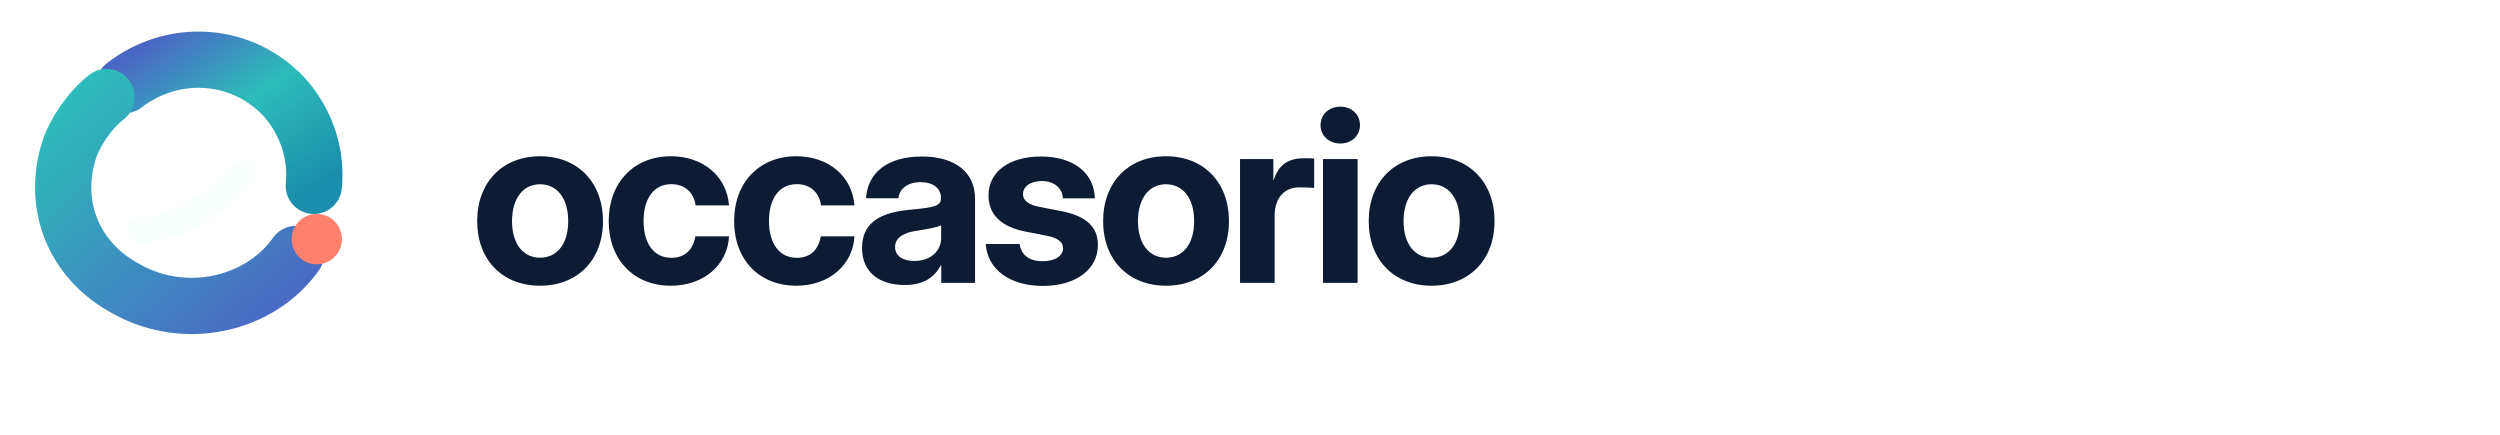
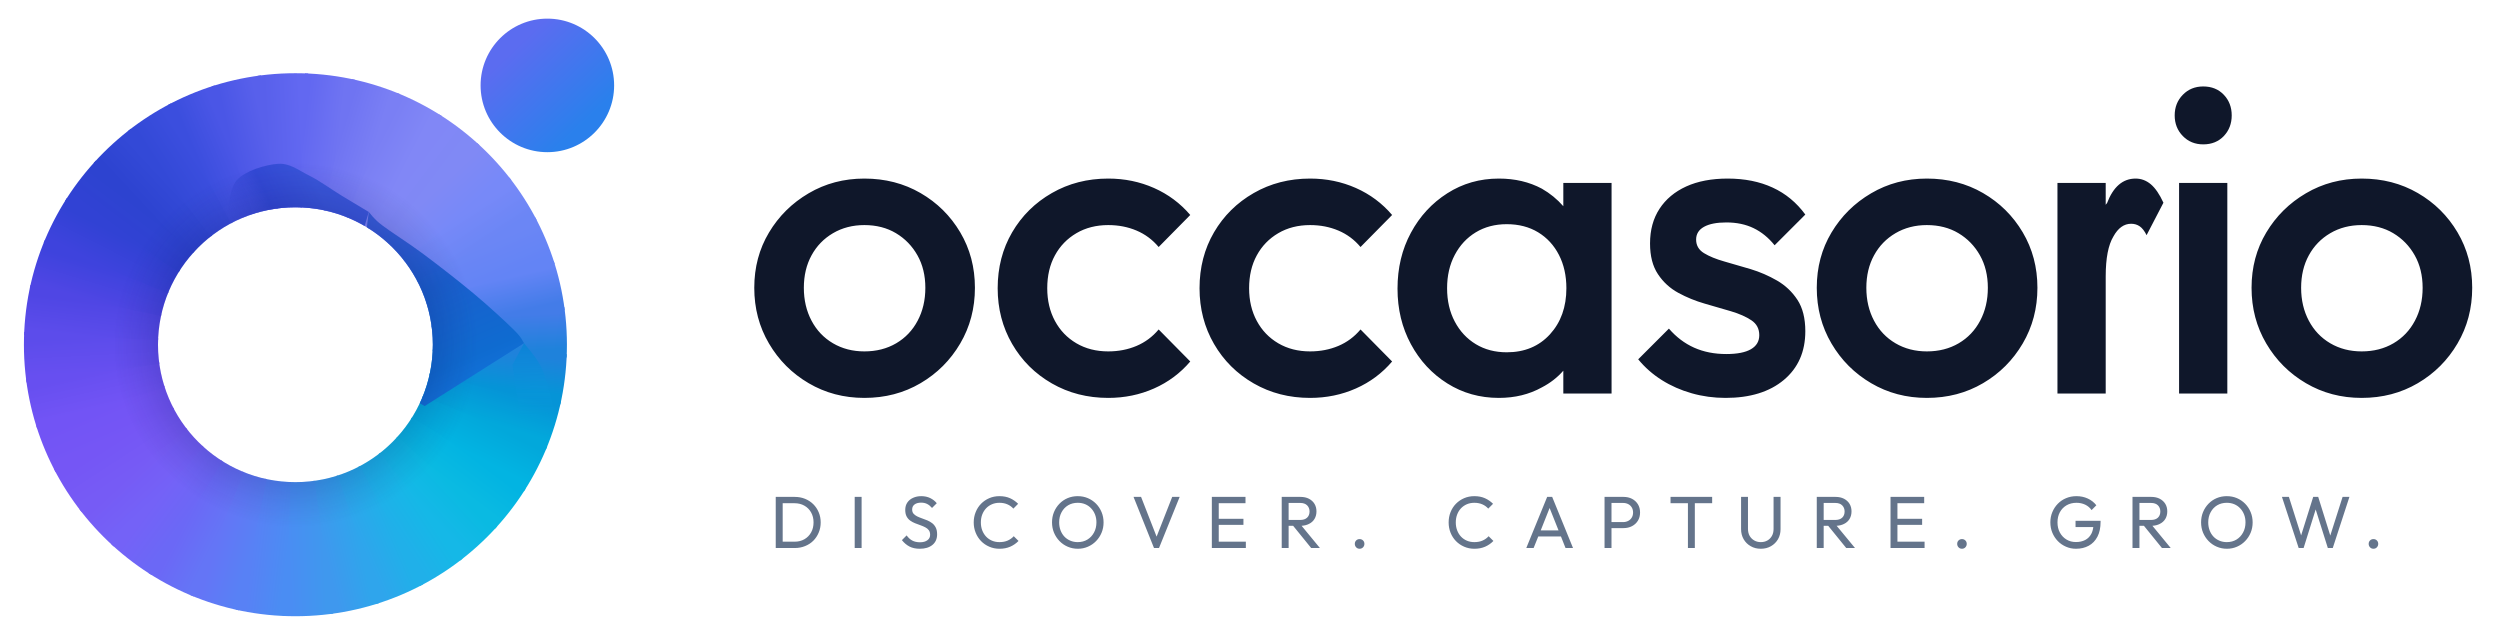
- <svg xmlns="http://www.w3.org/2000/svg" viewBox="0 0 760 132" width="760" height="132" role="img" aria-label="Occasorio - logo_horizontal_claro.svg">
+ <svg xmlns="http://www.w3.org/2000/svg" viewBox="86 56 644 164">
  <defs>
-     <linearGradient id="brand" x1="0" y1="0" x2="1" y2="1">
-       <stop offset="0%" stop-color="#4B67C5" />
-       <stop offset="48%" stop-color="#2CBDB9" />
-       <stop offset="100%" stop-color="#1C8EAD" />
-     </linearGradient>
-     <linearGradient id="glow" x1="0" y1="0" x2="1" y2="1">
-       <stop offset="0%" stop-color="#2CBDB9" />
-       <stop offset="100%" stop-color="#4B67C5" />
+     <linearGradient id="occs0" gradientUnits="userSpaceOnUse" x1="668.1" y1="528.8" x2="654.7" y2="572.7">
+       <stop offset="0" stop-color="#0594d7" />
+       <stop offset="1" stop-color="#02a8db" />
+     </linearGradient>
+     <linearGradient id="occs1" gradientUnits="userSpaceOnUse" x1="654.7" y1="572.7" x2="633.8" y2="613.6">
+       <stop offset="0" stop-color="#02a8db" />
+       <stop offset="1" stop-color="#02b4e2" />
+     </linearGradient>
+     <linearGradient id="occs2" gradientUnits="userSpaceOnUse" x1="633.8" y1="613.6" x2="606.2" y2="650.2">
+       <stop offset="0" stop-color="#02b4e2" />
+       <stop offset="1" stop-color="#0abae2" />
+     </linearGradient>
+     <linearGradient id="occs3" gradientUnits="userSpaceOnUse" x1="606.2" y1="650.2" x2="572.6" y2="681.5">
+       <stop offset="0" stop-color="#0abae2" />
+       <stop offset="1" stop-color="#15b8e7" />
+     </linearGradient>
+     <linearGradient id="occs4" gradientUnits="userSpaceOnUse" x1="572.6" y1="681.5" x2="534.1" y2="706.5">
+       <stop offset="0" stop-color="#15b8e7" />
+       <stop offset="1" stop-color="#20b0e9" />
+     </linearGradient>
+     <linearGradient id="occs5" gradientUnits="userSpaceOnUse" x1="534.1" y1="706.5" x2="491.9" y2="724.5">
+       <stop offset="0" stop-color="#20b0e9" />
+       <stop offset="1" stop-color="#2fa5ec" />
+     </linearGradient>
+     <linearGradient id="occs6" gradientUnits="userSpaceOnUse" x1="491.9" y1="724.5" x2="447.2" y2="734.8">
+       <stop offset="0" stop-color="#2fa5ec" />
+       <stop offset="1" stop-color="#3f98ee" />
+     </linearGradient>
+     <linearGradient id="occs7" gradientUnits="userSpaceOnUse" x1="447.2" y1="734.8" x2="401.3" y2="737.2">
+       <stop offset="0" stop-color="#3f98ee" />
+       <stop offset="1" stop-color="#4a8df3" />
+     </linearGradient>
+     <linearGradient id="occs8" gradientUnits="userSpaceOnUse" x1="401.3" y1="737.2" x2="355.7" y2="731.6">
+       <stop offset="0" stop-color="#4a8df3" />
+       <stop offset="1" stop-color="#5881f5" />
+     </linearGradient>
+     <linearGradient id="occs9" gradientUnits="userSpaceOnUse" x1="355.7" y1="731.6" x2="311.8" y2="718.2">
+       <stop offset="0" stop-color="#5881f5" />
+       <stop offset="1" stop-color="#6475f6" />
+     </linearGradient>
+     <linearGradient id="occs10" gradientUnits="userSpaceOnUse" x1="311.8" y1="718.2" x2="270.9" y2="697.3">
+       <stop offset="0" stop-color="#6475f6" />
+       <stop offset="1" stop-color="#6b68f6" />
+     </linearGradient>
+     <linearGradient id="occs11" gradientUnits="userSpaceOnUse" x1="270.9" y1="697.3" x2="234.3" y2="669.7">
+       <stop offset="0" stop-color="#6b68f6" />
+       <stop offset="1" stop-color="#7462f7" />
+     </linearGradient>
+     <linearGradient id="occs12" gradientUnits="userSpaceOnUse" x1="234.3" y1="669.7" x2="203" y2="636.1">
+       <stop offset="0" stop-color="#7462f7" />
+       <stop offset="1" stop-color="#765bf5" />
+     </linearGradient>
+     <linearGradient id="occs13" gradientUnits="userSpaceOnUse" x1="203" y1="636.1" x2="178" y2="597.6">
+       <stop offset="0" stop-color="#765bf5" />
+       <stop offset="1" stop-color="#7556f5" />
+     </linearGradient>
+     <linearGradient id="occs14" gradientUnits="userSpaceOnUse" x1="178" y1="597.6" x2="160" y2="555.4">
+       <stop offset="0" stop-color="#7556f5" />
+       <stop offset="1" stop-color="#7254f5" />
+     </linearGradient>
+     <linearGradient id="occs15" gradientUnits="userSpaceOnUse" x1="160" y1="555.4" x2="149.7" y2="510.7">
+       <stop offset="0" stop-color="#7254f5" />
+       <stop offset="1" stop-color="#674ff0" />
+     </linearGradient>
+     <linearGradient id="occs16" gradientUnits="userSpaceOnUse" x1="149.7" y1="510.7" x2="147.3" y2="464.8">
+       <stop offset="0" stop-color="#674ff0" />
+       <stop offset="1" stop-color="#5c4ceb" />
+     </linearGradient>
+     <linearGradient id="occs17" gradientUnits="userSpaceOnUse" x1="147.3" y1="464.8" x2="152.9" y2="419.2">
+       <stop offset="0" stop-color="#5c4ceb" />
+       <stop offset="1" stop-color="#4f46e4" />
+     </linearGradient>
+     <linearGradient id="occs18" gradientUnits="userSpaceOnUse" x1="152.9" y1="419.2" x2="166.3" y2="375.3">
+       <stop offset="0" stop-color="#4f46e4" />
+       <stop offset="1" stop-color="#3e43dd" />
+     </linearGradient>
+     <linearGradient id="occs19" gradientUnits="userSpaceOnUse" x1="166.3" y1="375.3" x2="187.2" y2="334.4">
+       <stop offset="0" stop-color="#3e43dd" />
+       <stop offset="1" stop-color="#3142d4" />
+     </linearGradient>
+     <linearGradient id="occs20" gradientUnits="userSpaceOnUse" x1="187.2" y1="334.4" x2="214.8" y2="297.8">
+       <stop offset="0" stop-color="#3142d4" />
+       <stop offset="1" stop-color="#2d43d0" />
+     </linearGradient>
+     <linearGradient id="occs21" gradientUnits="userSpaceOnUse" x1="214.8" y1="297.8" x2="248.4" y2="266.5">
+       <stop offset="0" stop-color="#2d43d0" />
+       <stop offset="1" stop-color="#3349d7" />
+     </linearGradient>
+     <linearGradient id="occs22" gradientUnits="userSpaceOnUse" x1="248.4" y1="266.5" x2="286.9" y2="241.5">
+       <stop offset="0" stop-color="#3349d7" />
+       <stop offset="1" stop-color="#3b4ede" />
+     </linearGradient>
+     <linearGradient id="occs23" gradientUnits="userSpaceOnUse" x1="286.9" y1="241.5" x2="329.1" y2="223.5">
+       <stop offset="0" stop-color="#3b4ede" />
+       <stop offset="1" stop-color="#4a56e6" />
+     </linearGradient>
+     <linearGradient id="occs24" gradientUnits="userSpaceOnUse" x1="329.1" y1="223.5" x2="373.8" y2="213.2">
+       <stop offset="0" stop-color="#4a56e6" />
+       <stop offset="1" stop-color="#5860eb" />
+     </linearGradient>
+     <linearGradient id="occs25" gradientUnits="userSpaceOnUse" x1="373.8" y1="213.2" x2="419.7" y2="210.8">
+       <stop offset="0" stop-color="#5860eb" />
+       <stop offset="1" stop-color="#6268f1" />
+     </linearGradient>
+     <linearGradient id="occs26" gradientUnits="userSpaceOnUse" x1="419.7" y1="210.8" x2="465.3" y2="216.4">
+       <stop offset="0" stop-color="#6268f1" />
+       <stop offset="1" stop-color="#6f74f2" />
+     </linearGradient>
+     <linearGradient id="occs27" gradientUnits="userSpaceOnUse" x1="465.3" y1="216.4" x2="509.2" y2="229.8">
+       <stop offset="0" stop-color="#6f74f2" />
+       <stop offset="1" stop-color="#7a7ff4" />
+     </linearGradient>
+     <linearGradient id="occs28" gradientUnits="userSpaceOnUse" x1="509.2" y1="229.8" x2="550.1" y2="250.7">
+       <stop offset="0" stop-color="#7a7ff4" />
+       <stop offset="1" stop-color="#8187f6" />
+     </linearGradient>
+     <linearGradient id="occs29" gradientUnits="userSpaceOnUse" x1="550.1" y1="250.7" x2="586.7" y2="278.3">
+       <stop offset="0" stop-color="#8187f6" />
+       <stop offset="1" stop-color="#8089f5" />
+     </linearGradient>
+     <linearGradient id="occs30" gradientUnits="userSpaceOnUse" x1="586.7" y1="278.3" x2="618" y2="311.9">
+       <stop offset="0" stop-color="#8089f5" />
+       <stop offset="1" stop-color="#7789f8" />
+     </linearGradient>
+     <linearGradient id="occs31" gradientUnits="userSpaceOnUse" x1="618" y1="311.9" x2="643" y2="350.4">
+       <stop offset="0" stop-color="#7789f8" />
+       <stop offset="1" stop-color="#6b86f5" />
+     </linearGradient>
+     <linearGradient id="occs32" gradientUnits="userSpaceOnUse" x1="643" y1="350.4" x2="661" y2="392.6">
+       <stop offset="0" stop-color="#6b86f5" />
+       <stop offset="1" stop-color="#6384f5" />
+     </linearGradient>
+     <linearGradient id="occs33" gradientUnits="userSpaceOnUse" x1="661" y1="392.6" x2="671.3" y2="437.3">
+       <stop offset="0" stop-color="#6384f5" />
+       <stop offset="1" stop-color="#437ce8" />
+     </linearGradient>
+     <linearGradient id="occs34" gradientUnits="userSpaceOnUse" x1="671.3" y1="437.3" x2="673.7" y2="483.2">
+       <stop offset="0" stop-color="#437ce8" />
+       <stop offset="1" stop-color="#1f82db" />
+     </linearGradient>
+     <linearGradient id="occs35" gradientUnits="userSpaceOnUse" x1="673.7" y1="483.2" x2="668.1" y2="528.8">
+       <stop offset="0" stop-color="#1f82db" />
+       <stop offset="1" stop-color="#0594d7" />
+     </linearGradient>
+     <linearGradient id="occu0" gradientUnits="userSpaceOnUse" x1="322" y1="300" x2="430" y2="250">
+       <stop offset="0" stop-color="#3043d2" stop-opacity="0" />
+       <stop offset="0.45" stop-color="#3248d4" stop-opacity="1" />
+       <stop offset="1" stop-color="#3a56da" stop-opacity="1" />
+     </linearGradient>
+     <linearGradient id="occu1" gradientUnits="userSpaceOnUse" x1="520" y1="320" x2="620" y2="550">
+       <stop offset="0" stop-color="#375cd8" />
+       <stop offset="0.4" stop-color="#1a5fcd" />
+       <stop offset="0.8" stop-color="#0f6bd0" />
+       <stop offset="1" stop-color="#1274dc" />
+     </linearGradient>
+     <linearGradient id="occu2" gradientUnits="userSpaceOnUse" x1="700" y1="466" x2="700" y2="566">
+       <stop offset="0" stop-color="#0a80d6" stop-opacity="1" />
+       <stop offset="1" stop-color="#0a9ede" stop-opacity="0" />
+     </linearGradient>
+     <radialGradient id="occsh" gradientUnits="userSpaceOnUse" cx="410.5" cy="474" r="235">
+       <stop offset="0.753" stop-color="#0f1a70" stop-opacity="0.18" />
+       <stop offset="0.872" stop-color="#0f1a70" stop-opacity="0.08" />
+       <stop offset="1" stop-color="#0f1a70" stop-opacity="0" />
+     </radialGradient>
+     <clipPath id="occring">
+       <path d="M60.8 474a349.7 349.7 0 1 0 699.4 0a349.7 349.7 0 1 0 -699.4 0ZM233.5 474a177 177 0 1 0 354 0a177 177 0 1 0 -354 0Z" clip-rule="evenodd" />
+     </clipPath>
+     <linearGradient id="occdot" gradientUnits="userSpaceOnUse" x1="690" y1="95" x2="780" y2="190">
+       <stop offset="0" stop-color="#5b6cf0" />
+       <stop offset="1" stop-color="#2a80ec" />
    </linearGradient>
  </defs>
-   <g transform="translate(0 -2) scale(0.9)">
-     <path d="M 42 31 C 59 18 82 20 96 35 C 104 44 107 55 106 65" stroke="url(#brand)" stroke-width="19" fill="none" stroke-linecap="round" />
-     <path d="M 100 88 C 88 105 63 111 43 100 C 24 90 17 70 24 51 C 27 44 32 38 36 35" stroke="url(#glow)" stroke-width="19" fill="none" stroke-linecap="round" />
-     <path d="M 47 80 Q 65 79 82 61" stroke="#F9FFFF" stroke-width="9" fill="none" stroke-linecap="round" opacity="0.96" />
-     <circle cx="107" cy="83" r="8.5" fill="#FF816C" />
+   <g transform="translate(80 50) scale(0.2)">
+     <g clip-path="url(#occring)">
+       <path d="M758.4 548A355.7 355.7 0 0 1 738.6 611.3L568.3 540A171 171 0 0 0 577.8 509.6Z" fill="url(#occs0)" />
+       <path d="M740.3 607.2A355.7 355.7 0 0 1 709.8 666.2L554.4 566.4A171 171 0 0 0 569 538.1Z" fill="url(#occs1)" />
+       <path d="M712.2 662.5A355.7 355.7 0 0 1 671.9 715.2L536.2 590A171 171 0 0 0 555.5 564.6Z" fill="url(#occs2)" />
+       <path d="M674.8 712A355.7 355.7 0 0 1 626.1 756.9L514.1 610A171 171 0 0 0 537.6 588.4Z" fill="url(#occs3)" />
+       <path d="M629.5 754.3A355.7 355.7 0 0 1 573.6 790.1L488.9 626A171 171 0 0 0 515.8 608.7Z" fill="url(#occs4)" />
+       <path d="M577.5 788.1A355.7 355.7 0 0 1 516.3 813.6L461.4 637.3A171 171 0 0 0 490.8 625Z" fill="url(#occs5)" />
+       <path d="M520.4 812.3A355.7 355.7 0 0 1 455.7 826.8L432.2 643.6A171 171 0 0 0 463.3 636.6Z" fill="url(#occs6)" />
+       <path d="M460 826.2A355.7 355.7 0 0 1 393.7 829.3L402.4 644.8A171 171 0 0 0 434.3 643.3Z" fill="url(#occs7)" />
+       <path d="M398.1 829.5A355.7 355.7 0 0 1 332.3 821L372.9 640.8A171 171 0 0 0 404.5 644.9Z" fill="url(#occs8)" />
+       <path d="M336.5 821.9A355.7 355.7 0 0 1 273.2 802.1L344.5 631.8A171 171 0 0 0 374.9 641.3Z" fill="url(#occs9)" />
+       <path d="M277.3 803.8A355.7 355.7 0 0 1 218.3 773.3L318.1 617.9A171 171 0 0 0 346.4 632.5Z" fill="url(#occs10)" />
+       <path d="M222 775.7A355.7 355.7 0 0 1 169.3 735.4L294.5 599.7A171 171 0 0 0 319.9 619Z" fill="url(#occs11)" />
+       <path d="M172.5 738.3A355.7 355.7 0 0 1 127.6 689.6L274.5 577.6A171 171 0 0 0 296.1 601.1Z" fill="url(#occs12)" />
+       <path d="M130.2 693A355.7 355.7 0 0 1 94.4 637.1L258.5 552.4A171 171 0 0 0 275.8 579.3Z" fill="url(#occs13)" />
+       <path d="M96.4 641A355.7 355.7 0 0 1 70.9 579.8L247.2 524.9A171 171 0 0 0 259.5 554.3Z" fill="url(#occs14)" />
+       <path d="M72.2 583.9A355.7 355.7 0 0 1 57.7 519.2L240.9 495.7A171 171 0 0 0 247.9 526.8Z" fill="url(#occs15)" />
+       <path d="M58.3 523.5A355.7 355.7 0 0 1 55.2 457.2L239.7 465.9A171 171 0 0 0 241.2 497.8Z" fill="url(#occs16)" />
+       <path d="M55 461.6A355.7 355.7 0 0 1 63.5 395.8L243.7 436.4A171 171 0 0 0 239.6 468Z" fill="url(#occs17)" />
+       <path d="M62.6 400A355.7 355.7 0 0 1 82.4 336.7L252.7 408A171 171 0 0 0 243.2 438.4Z" fill="url(#occs18)" />
+       <path d="M80.7 340.8A355.7 355.7 0 0 1 111.2 281.8L266.6 381.6A171 171 0 0 0 252 409.9Z" fill="url(#occs19)" />
+       <path d="M108.8 285.5A355.7 355.7 0 0 1 149.1 232.8L284.8 358A171 171 0 0 0 265.5 383.4Z" fill="url(#occs20)" />
+       <path d="M146.2 236A355.7 355.7 0 0 1 194.9 191.1L306.9 338A171 171 0 0 0 283.4 359.6Z" fill="url(#occs21)" />
+       <path d="M191.5 193.7A355.7 355.7 0 0 1 247.4 157.9L332.1 322A171 171 0 0 0 305.2 339.3Z" fill="url(#occs22)" />
+       <path d="M243.5 159.9A355.7 355.7 0 0 1 304.7 134.4L359.6 310.7A171 171 0 0 0 330.2 323Z" fill="url(#occs23)" />
+       <path d="M300.6 135.7A355.7 355.7 0 0 1 365.3 121.2L388.8 304.4A171 171 0 0 0 357.7 311.4Z" fill="url(#occs24)" />
+       <path d="M361 121.8A355.7 355.7 0 0 1 427.3 118.7L418.6 303.2A171 171 0 0 0 386.7 304.7Z" fill="url(#occs25)" />
+       <path d="M422.9 118.5A355.7 355.7 0 0 1 488.7 127L448.1 307.2A171 171 0 0 0 416.5 303.1Z" fill="url(#occs26)" />
+       <path d="M484.5 126.1A355.7 355.7 0 0 1 547.8 145.9L476.5 316.2A171 171 0 0 0 446.1 306.7Z" fill="url(#occs27)" />
+       <path d="M543.7 144.2A355.7 355.7 0 0 1 602.7 174.7L502.9 330.1A171 171 0 0 0 474.6 315.5Z" fill="url(#occs28)" />
+       <path d="M599 172.3A355.7 355.7 0 0 1 651.7 212.6L526.5 348.3A171 171 0 0 0 501.1 329Z" fill="url(#occs29)" />
+       <path d="M648.5 209.7A355.7 355.7 0 0 1 693.4 258.4L546.5 370.4A171 171 0 0 0 524.9 346.9Z" fill="url(#occs30)" />
+       <path d="M690.8 255A355.7 355.7 0 0 1 726.6 310.9L562.5 395.6A171 171 0 0 0 545.2 368.7Z" fill="url(#occs31)" />
+       <path d="M724.6 307A355.7 355.7 0 0 1 750.1 368.2L573.8 423.1A171 171 0 0 0 561.5 393.7Z" fill="url(#occs32)" />
+       <path d="M748.8 364.1A355.7 355.7 0 0 1 763.3 428.8L580.1 452.3A171 171 0 0 0 573.1 421.2Z" fill="url(#occs33)" />
+       <path d="M762.7 424.5A355.7 355.7 0 0 1 765.8 490.8L581.3 482.1A171 171 0 0 0 579.8 450.2Z" fill="url(#occs34)" />
+       <path d="M766 486.4A355.7 355.7 0 0 1 757.5 552.2L577.3 511.6A171 171 0 0 0 581.4 480Z" fill="url(#occs35)" />
+       <path d="M322 314C324.2 305.3 324 274.2 335 262C346 249.8 372.5 242 388 241C403.5 240 414.3 249.2 428 256C441.7 262.8 457.2 274.2 470 282C482.8 289.8 499.2 299.5 505 303L470 420L322 314Z" fill="url(#occu0)" />
+       <path d="M505 303C507.8 305.8 510.3 311 522 320C533.7 329 555.3 342.3 575 357C594.7 371.7 620.5 391.7 640 408C659.5 424.3 681.2 444.3 692 455C702.8 465.7 702.8 469.2 705 472L577 553L480 500Z" fill="url(#occu1)" />
+       <path d="M705 472C708.8 477.5 721.3 490 728 505C734.7 520 742.2 552.5 745 562L700 566L690 500Z" fill="url(#occu2)" />
+       <circle cx="410.5" cy="474" r="235" fill="url(#occsh)" />
+     </g>
+     <circle cx="735" cy="140" r="86" fill="url(#occdot)" />
  </g>
-   <text x="143" y="86" font-family="Inter Display, Inter, Arial, sans-serif" letter-spacing="-2.4" font-size="73" font-weight="700" fill="#0E1B34">occasorio</text>
+   <path d="M308.66 158.50Q300.75 158.50 294.31 154.71Q287.87 150.93 284.09 144.49Q280.30 138.05 280.30 130.14Q280.30 122.23 284.09 115.90Q287.87 109.57 294.31 105.79Q300.75 102 308.66 102Q316.69 102 323.13 105.73Q329.57 109.46 333.35 115.84Q337.14 122.23 337.14 130.14Q337.14 138.05 333.35 144.49Q329.57 150.93 323.13 154.71Q316.69 158.50 308.66 158.50M308.66 146.52Q313.30 146.52 316.86 144.43Q320.42 142.34 322.39 138.61Q324.37 134.88 324.37 130.14Q324.37 125.39 322.34 121.78Q320.30 118.16 316.80 116.07Q313.30 113.98 308.66 113.98Q304.14 113.98 300.58 116.07Q297.02 118.16 295.05 121.78Q293.07 125.39 293.07 130.14Q293.07 134.88 295.05 138.61Q297.02 142.34 300.58 144.43Q304.14 146.52 308.66 146.52M371.48 158.50Q363.45 158.50 356.96 154.77Q350.46 151.04 346.73 144.60Q343 138.16 343 130.25Q343 122.23 346.73 115.84Q350.46 109.46 356.96 105.73Q363.45 102 371.48 102Q377.80 102 383.28 104.43Q388.76 106.86 392.61 111.38L384.47 119.63Q382.10 116.80 378.76 115.39Q375.43 113.98 371.48 113.98Q366.84 113.98 363.28 116.07Q359.72 118.16 357.75 121.78Q355.77 125.39 355.77 130.25Q355.77 135 357.75 138.67Q359.72 142.34 363.28 144.43Q366.84 146.52 371.48 146.52Q375.43 146.52 378.76 145.11Q382.10 143.70 384.47 140.87L392.61 149.12Q388.76 153.64 383.28 156.07Q377.80 158.50 371.48 158.50M423.48 158.50Q415.45 158.50 408.96 154.77Q402.46 151.04 398.73 144.60Q395 138.16 395 130.25Q395 122.23 398.73 115.84Q402.46 109.46 408.96 105.73Q415.45 102 423.48 102Q429.80 102 435.28 104.43Q440.76 106.86 444.61 111.38L436.47 119.63Q434.10 116.80 430.76 115.39Q427.43 113.98 423.48 113.98Q418.84 113.98 415.28 116.07Q411.72 118.16 409.75 121.78Q407.77 125.39 407.77 130.25Q407.77 135 409.75 138.67Q411.72 142.34 415.28 144.43Q418.84 146.52 423.48 146.52Q427.43 146.52 430.76 145.11Q434.10 143.70 436.47 140.87L444.61 149.12Q440.76 153.64 435.28 156.07Q429.80 158.50 423.48 158.50M472.10 158.50Q464.76 158.50 458.83 154.77Q452.89 151.04 449.45 144.66Q446 138.27 446 130.36Q446 122.34 449.45 115.96Q452.89 109.57 458.83 105.79Q464.76 102 472.10 102Q478.32 102 483.18 104.60Q486.34 106.41 488.71 109.12L488.71 103.13L501.14 103.13L501.14 157.37L488.71 157.37L488.71 151.49Q486.45 154.09 483.18 155.79Q478.32 158.50 472.10 158.50M474.14 146.75Q481.03 146.75 485.27 142.12Q489.50 137.48 489.50 130.25Q489.50 125.39 487.58 121.66Q485.66 117.93 482.22 115.84Q478.77 113.75 474.14 113.75Q469.62 113.75 466.17 115.84Q462.72 117.93 460.75 121.66Q458.77 125.39 458.77 130.25Q458.77 135.11 460.75 138.84Q462.72 142.57 466.17 144.66Q469.62 146.75 474.14 146.75M530.49 158.50Q525.97 158.50 521.79 157.31Q517.61 156.13 514.10 153.92Q510.60 151.72 508 148.56L515.91 140.65Q518.74 143.92 522.41 145.56Q526.08 147.20 530.71 147.20Q534.89 147.20 537.04 145.96Q539.19 144.71 539.19 142.34Q539.19 139.86 537.15 138.50Q535.12 137.14 531.90 136.18Q528.68 135.22 525.12 134.21Q521.56 133.19 518.34 131.44Q515.12 129.69 513.09 126.63Q511.05 123.58 511.05 118.72Q511.05 113.53 513.48 109.80Q515.91 106.07 520.37 104.03Q524.84 102 531.05 102Q537.61 102 542.63 104.32Q547.66 106.63 551.05 111.27L543.14 119.18Q540.77 116.24 537.72 114.77Q534.67 113.30 530.71 113.30Q526.98 113.30 524.95 114.43Q522.92 115.56 522.92 117.71Q522.92 119.97 524.95 121.21Q526.98 122.45 530.20 123.36Q533.42 124.26 536.98 125.33Q540.54 126.41 543.76 128.27Q546.99 130.14 549.02 133.24Q551.05 136.35 551.05 141.32Q551.05 149.23 545.52 153.87Q539.98 158.50 530.49 158.50M582.36 158.50Q574.45 158.50 568.01 154.71Q561.57 150.93 557.79 144.49Q554 138.05 554 130.14Q554 122.23 557.79 115.90Q561.57 109.57 568.01 105.79Q574.45 102 582.36 102Q590.39 102 596.83 105.73Q603.27 109.46 607.05 115.84Q610.84 122.23 610.84 130.14Q610.84 138.05 607.05 144.49Q603.27 150.93 596.83 154.71Q590.39 158.50 582.36 158.50M582.36 146.52Q587 146.52 590.56 144.43Q594.12 142.34 596.09 138.61Q598.07 134.88 598.07 130.14Q598.07 125.39 596.04 121.78Q594 118.16 590.50 116.07Q587 113.98 582.36 113.98Q577.84 113.98 574.28 116.07Q570.72 118.16 568.75 121.78Q566.77 125.39 566.77 130.14Q566.77 134.88 568.75 138.61Q570.72 142.34 574.28 144.43Q577.84 146.52 582.36 146.52M628.43 157.37L616 157.37L616 103.13L628.43 103.13L628.43 108.78Q628.54 108.55 628.77 108.33Q631.19 102 636.13 102Q638.30 102 640.05 103.47Q641.79 104.94 643.30 108.22L638.96 116.58Q638.18 115 637.22 114.32Q636.25 113.64 634.99 113.64Q632.22 113.64 630.41 116.92Q628.43 120.19 628.43 127.20M659.76 157.37L647.33 157.37L647.33 103.13L659.76 103.13L659.76 157.37M653.55 93.19Q650.38 93.19 648.29 91.04Q646.20 88.89 646.20 85.73Q646.20 82.56 648.29 80.42Q650.38 78.27 653.55 78.27Q656.82 78.27 658.86 80.42Q660.89 82.56 660.89 85.73Q660.89 88.89 658.86 91.04Q656.82 93.19 653.55 93.19M694.36 158.50Q686.45 158.50 680.01 154.71Q673.57 150.93 669.79 144.49Q666 138.05 666 130.14Q666 122.23 669.79 115.90Q673.57 109.57 680.01 105.79Q686.45 102 694.36 102Q702.39 102 708.83 105.73Q715.27 109.46 719.05 115.84Q722.84 122.23 722.84 130.14Q722.84 138.05 719.05 144.49Q715.27 150.93 708.83 154.71Q702.39 158.50 694.36 158.50M694.36 146.52Q699 146.52 702.56 144.43Q706.12 142.34 708.09 138.61Q710.07 134.88 710.07 130.14Q710.07 125.39 708.04 121.78Q706 118.16 702.50 116.07Q699 113.98 694.36 113.98Q689.84 113.98 686.28 116.07Q682.72 118.16 680.75 121.78Q678.77 125.39 678.77 130.14Q678.77 134.88 680.75 138.61Q682.72 142.34 686.28 144.43Q689.84 146.52 694.36 146.52" fill="#0F172A" />
+   <path d="M290.75 197.17L285.83 197.17L285.83 184L290.71 184Q292.15 184 293.37 184.49Q294.60 184.99 295.50 185.88Q296.40 186.77 296.90 187.97Q297.41 189.16 297.41 190.58Q297.41 191.99 296.90 193.19Q296.40 194.40 295.51 195.29Q294.62 196.18 293.39 196.67Q292.17 197.17 290.75 197.17M290.67 185.63L287.62 185.63L287.62 195.54L290.67 195.54Q292.13 195.54 293.23 194.90Q294.33 194.26 294.95 193.14Q295.57 192.03 295.57 190.56Q295.57 189.12 294.94 188Q294.31 186.88 293.21 186.26Q292.11 185.63 290.67 185.63M307.95 197.17L306.17 197.17L306.17 184L307.95 184M322.94 197.36Q321.39 197.36 320.29 196.79Q319.19 196.22 318.33 195.14L319.55 193.92Q320.17 194.80 320.99 195.24Q321.81 195.69 323 195.69Q324.18 195.69 324.89 195.17Q325.60 194.66 325.60 193.77Q325.60 193.03 325.26 192.58Q324.92 192.12 324.34 191.83Q323.76 191.53 323.08 191.29Q322.39 191.06 321.71 190.78Q321.03 190.51 320.46 190.10Q319.89 189.69 319.54 189.03Q319.19 188.36 319.19 187.36Q319.19 186.24 319.73 185.45Q320.27 184.66 321.21 184.24Q322.15 183.81 323.32 183.81Q324.61 183.81 325.64 184.31Q326.66 184.82 327.31 185.63L326.09 186.85Q325.50 186.16 324.83 185.82Q324.16 185.48 323.29 185.48Q322.22 185.48 321.60 185.94Q320.97 186.41 320.97 187.24Q320.97 187.91 321.32 188.32Q321.67 188.72 322.24 189.01Q322.81 189.29 323.50 189.53Q324.20 189.77 324.88 190.05Q325.56 190.34 326.13 190.77Q326.70 191.21 327.05 191.90Q327.40 192.59 327.40 193.64Q327.40 195.38 326.20 196.37Q324.99 197.36 322.94 197.36M343.47 197.36Q342.05 197.36 340.84 196.83Q339.62 196.31 338.72 195.38Q337.82 194.45 337.33 193.22Q336.83 191.99 336.83 190.58Q336.83 189.16 337.33 187.93Q337.82 186.69 338.72 185.77Q339.62 184.85 340.83 184.33Q342.03 183.81 343.45 183.81Q345.01 183.81 346.19 184.34Q347.36 184.87 348.27 185.78L347.04 187.02Q346.41 186.31 345.51 185.92Q344.61 185.52 343.45 185.52Q342.41 185.52 341.54 185.89Q340.67 186.26 340.02 186.94Q339.38 187.62 339.02 188.55Q338.67 189.48 338.67 190.58Q338.67 191.68 339.02 192.61Q339.38 193.54 340.02 194.23Q340.67 194.91 341.54 195.28Q342.41 195.65 343.45 195.65Q344.69 195.65 345.60 195.24Q346.51 194.83 347.14 194.13L348.37 195.35Q347.46 196.29 346.23 196.83Q345.01 197.36 343.47 197.36M363.66 197.36Q362.26 197.36 361.04 196.83Q359.83 196.31 358.92 195.37Q358.01 194.43 357.50 193.20Q357 191.97 357 190.56Q357 189.14 357.50 187.92Q358.01 186.69 358.91 185.76Q359.81 184.83 361.01 184.32Q362.22 183.81 363.62 183.81Q365.03 183.81 366.23 184.32Q367.43 184.83 368.35 185.76Q369.26 186.69 369.77 187.93Q370.28 189.16 370.28 190.58Q370.28 191.99 369.77 193.22Q369.26 194.45 368.35 195.38Q367.45 196.31 366.25 196.83Q365.04 197.36 363.66 197.36M363.62 195.65Q365.04 195.65 366.12 194.99Q367.19 194.34 367.81 193.19Q368.44 192.04 368.44 190.56Q368.44 189.46 368.08 188.54Q367.72 187.62 367.07 186.94Q366.43 186.26 365.56 185.89Q364.68 185.52 363.62 185.52Q362.22 185.52 361.15 186.16Q360.07 186.81 359.46 187.95Q358.84 189.08 358.84 190.56Q358.84 191.66 359.19 192.60Q359.54 193.54 360.18 194.22Q360.81 194.89 361.70 195.27Q362.58 195.65 363.62 195.65M384.56 197.17L383.27 197.17L378 184L379.94 184L383.94 194.24L387.96 184L389.88 184M406.93 197.17L398.17 197.17L398.17 184L406.84 184L406.84 185.63L399.95 185.63L399.95 189.65L406.31 189.65L406.31 191.21L399.95 191.21L399.95 195.54L406.93 195.54M417.95 197.17L416.17 197.17L416.17 184L421 184Q422.26 184 423.19 184.48Q424.12 184.97 424.62 185.80Q425.12 186.64 425.12 187.72Q425.12 188.84 424.62 189.67Q424.12 190.51 423.19 190.96Q422.37 191.38 421.29 191.44L426.01 197.17L423.76 197.17L419.11 191.44L417.95 191.44L417.95 197.17M420.95 185.56L417.95 185.56L417.95 189.94L420.93 189.94Q422.09 189.94 422.71 189.35Q423.34 188.76 423.34 187.76Q423.34 186.81 422.72 186.18Q422.10 185.56 420.95 185.56M436.23 197.36Q435.70 197.36 435.35 196.99Q435 196.62 435 196.10Q435 195.57 435.35 195.22Q435.70 194.87 436.23 194.87Q436.76 194.87 437.12 195.22Q437.47 195.57 437.47 196.10Q437.47 196.62 437.12 196.99Q436.76 197.36 436.23 197.36M465.81 197.36Q464.38 197.36 463.17 196.83Q461.96 196.31 461.05 195.38Q460.15 194.45 459.66 193.22Q459.17 191.99 459.17 190.58Q459.17 189.16 459.66 187.93Q460.15 186.69 461.05 185.77Q461.96 184.85 463.16 184.33Q464.37 183.81 465.79 183.81Q467.34 183.81 468.52 184.34Q469.70 184.87 470.61 185.78L469.37 187.02Q468.75 186.31 467.85 185.92Q466.95 185.52 465.79 185.52Q464.74 185.52 463.87 185.89Q463 186.26 462.35 186.94Q461.71 187.62 461.36 188.55Q461.01 189.48 461.01 190.58Q461.01 191.68 461.36 192.61Q461.71 193.54 462.35 194.23Q463 194.91 463.87 195.28Q464.74 195.65 465.79 195.65Q467.02 195.65 467.93 195.24Q468.84 194.83 469.47 194.13L470.70 195.35Q469.79 196.29 468.57 196.83Q467.34 197.36 465.81 197.36M481.06 197.17L479.17 197.17L484.55 184L485.84 184L491.21 197.17L489.28 197.17L488.10 194.19L482.26 194.19L481.06 197.17M482.89 192.63L487.48 192.63L485.18 186.86M501.12 197.17L499.33 197.17L499.33 184L504.23 184Q505.44 184 506.40 184.49Q507.36 184.99 507.92 185.89Q508.48 186.79 508.48 188.02Q508.48 189.24 507.92 190.14Q507.36 191.04 506.40 191.54Q505.44 192.04 504.23 192.04L501.12 192.04L501.12 197.17M504.11 185.56L501.12 185.56L501.12 190.49L504.11 190.49Q504.85 190.49 505.43 190.18Q506.01 189.88 506.34 189.33Q506.68 188.78 506.68 188.02Q506.68 187.26 506.34 186.71Q506.01 186.16 505.43 185.86Q504.85 185.56 504.11 185.56M522.59 197.17L520.81 197.17L520.81 185.63L516.33 185.63L516.33 184L527.05 184L527.05 185.63L522.59 185.63M539.58 197.36Q538.12 197.36 536.98 196.70Q535.83 196.05 535.16 194.90Q534.50 193.75 534.50 192.29L534.50 184L536.28 184L536.28 192.25Q536.28 193.30 536.72 194.06Q537.16 194.81 537.91 195.23Q538.65 195.65 539.58 195.65Q540.55 195.65 541.28 195.23Q542.01 194.81 542.44 194.06Q542.87 193.30 542.87 192.27L542.87 184L544.67 184L544.67 192.31Q544.67 193.77 544.01 194.91Q543.34 196.05 542.20 196.70Q541.06 197.36 539.58 197.36M555.78 197.17L554 197.17L554 184L558.84 184Q560.09 184 561.02 184.48Q561.95 184.97 562.45 185.80Q562.95 186.64 562.95 187.72Q562.95 188.84 562.45 189.67Q561.95 190.51 561.02 190.96Q560.20 191.38 559.12 191.44L563.85 197.17L561.59 197.17L556.94 191.44L555.78 191.44L555.78 197.17M558.78 185.56L555.78 185.56L555.78 189.94L558.76 189.94Q559.92 189.94 560.55 189.35Q561.17 188.76 561.17 187.76Q561.17 186.81 560.55 186.18Q559.94 185.56 558.78 185.56M581.77 197.17L573 197.17L573 184L581.67 184L581.67 185.63L574.78 185.63L574.78 189.65L581.14 189.65L581.14 191.21L574.78 191.21L574.78 195.54L581.77 195.54M591.40 197.36Q590.87 197.36 590.52 196.99Q590.17 196.62 590.17 196.10Q590.17 195.57 590.52 195.22Q590.87 194.87 591.40 194.87Q591.93 194.87 592.28 195.22Q592.63 195.57 592.63 196.10Q592.63 196.62 592.28 196.99Q591.93 197.36 591.40 197.36M620.79 197.36Q619.40 197.36 618.20 196.83Q616.99 196.31 616.09 195.38Q615.19 194.45 614.68 193.22Q614.17 191.99 614.17 190.56Q614.17 189.14 614.68 187.92Q615.19 186.69 616.10 185.76Q617.01 184.83 618.24 184.32Q619.46 183.81 620.90 183.81Q622.48 183.81 623.80 184.42Q625.13 185.02 626.02 186.16L624.79 187.40Q624.16 186.49 623.14 186Q622.12 185.52 620.90 185.52Q619.46 185.52 618.35 186.16Q617.24 186.81 616.62 187.95Q616.01 189.08 616.01 190.56Q616.01 192.06 616.63 193.20Q617.26 194.34 618.32 194.98Q619.38 195.63 620.75 195.63Q622.13 195.63 623.15 195.10Q624.16 194.57 624.72 193.52Q625.11 192.78 625.23 191.78L620.66 191.78L620.66 190.15L627.11 190.15L627.11 190.41Q627.11 192.71 626.30 194.25Q625.49 195.80 624.06 196.58Q622.63 197.36 620.79 197.36M637.12 197.17L635.33 197.17L635.33 184L640.17 184Q641.42 184 642.35 184.48Q643.28 184.97 643.79 185.80Q644.29 186.64 644.29 187.72Q644.29 188.84 643.79 189.67Q643.28 190.51 642.35 190.96Q641.54 191.38 640.46 191.44L645.18 197.17L642.92 197.17L638.27 191.44L637.12 191.44L637.12 197.17M640.11 185.56L637.12 185.56L637.12 189.94L640.10 189.94Q641.25 189.94 641.88 189.35Q642.50 188.76 642.50 187.76Q642.50 186.81 641.89 186.18Q641.27 185.56 640.11 185.56M659.66 197.36Q658.26 197.36 657.04 196.83Q655.83 196.31 654.92 195.37Q654.01 194.43 653.50 193.20Q653 191.97 653 190.56Q653 189.14 653.50 187.92Q654.01 186.69 654.91 185.76Q655.81 184.83 657.01 184.32Q658.22 183.81 659.62 183.81Q661.03 183.81 662.23 184.32Q663.43 184.83 664.35 185.76Q665.26 186.69 665.77 187.93Q666.28 189.16 666.28 190.58Q666.28 191.99 665.77 193.22Q665.26 194.45 664.35 195.38Q663.45 196.31 662.25 196.83Q661.04 197.36 659.66 197.36M659.62 195.65Q661.04 195.65 662.12 194.99Q663.19 194.34 663.81 193.19Q664.44 192.04 664.44 190.56Q664.44 189.46 664.08 188.54Q663.72 187.62 663.07 186.94Q662.43 186.26 661.56 185.89Q660.68 185.52 659.62 185.52Q658.22 185.52 657.15 186.16Q656.07 186.81 655.46 187.95Q654.84 189.08 654.84 190.56Q654.84 191.66 655.19 192.60Q655.54 193.54 656.18 194.22Q656.81 194.89 657.70 195.27Q658.58 195.65 659.62 195.65M679.41 197.17L678.14 197.17L673.83 184L675.62 184L678.77 193.92L681.88 184L683.17 184L686.28 193.96L689.45 184L691.21 184L686.92 197.17L685.65 197.17L682.52 187.23M697.40 197.36Q696.87 197.36 696.52 196.99Q696.17 196.62 696.17 196.10Q696.17 195.57 696.52 195.22Q696.87 194.87 697.40 194.87Q697.93 194.87 698.28 195.22Q698.63 195.57 698.63 196.10Q698.63 196.62 698.28 196.99Q697.93 197.36 697.40 197.36" fill="#64748B" />
</svg>
